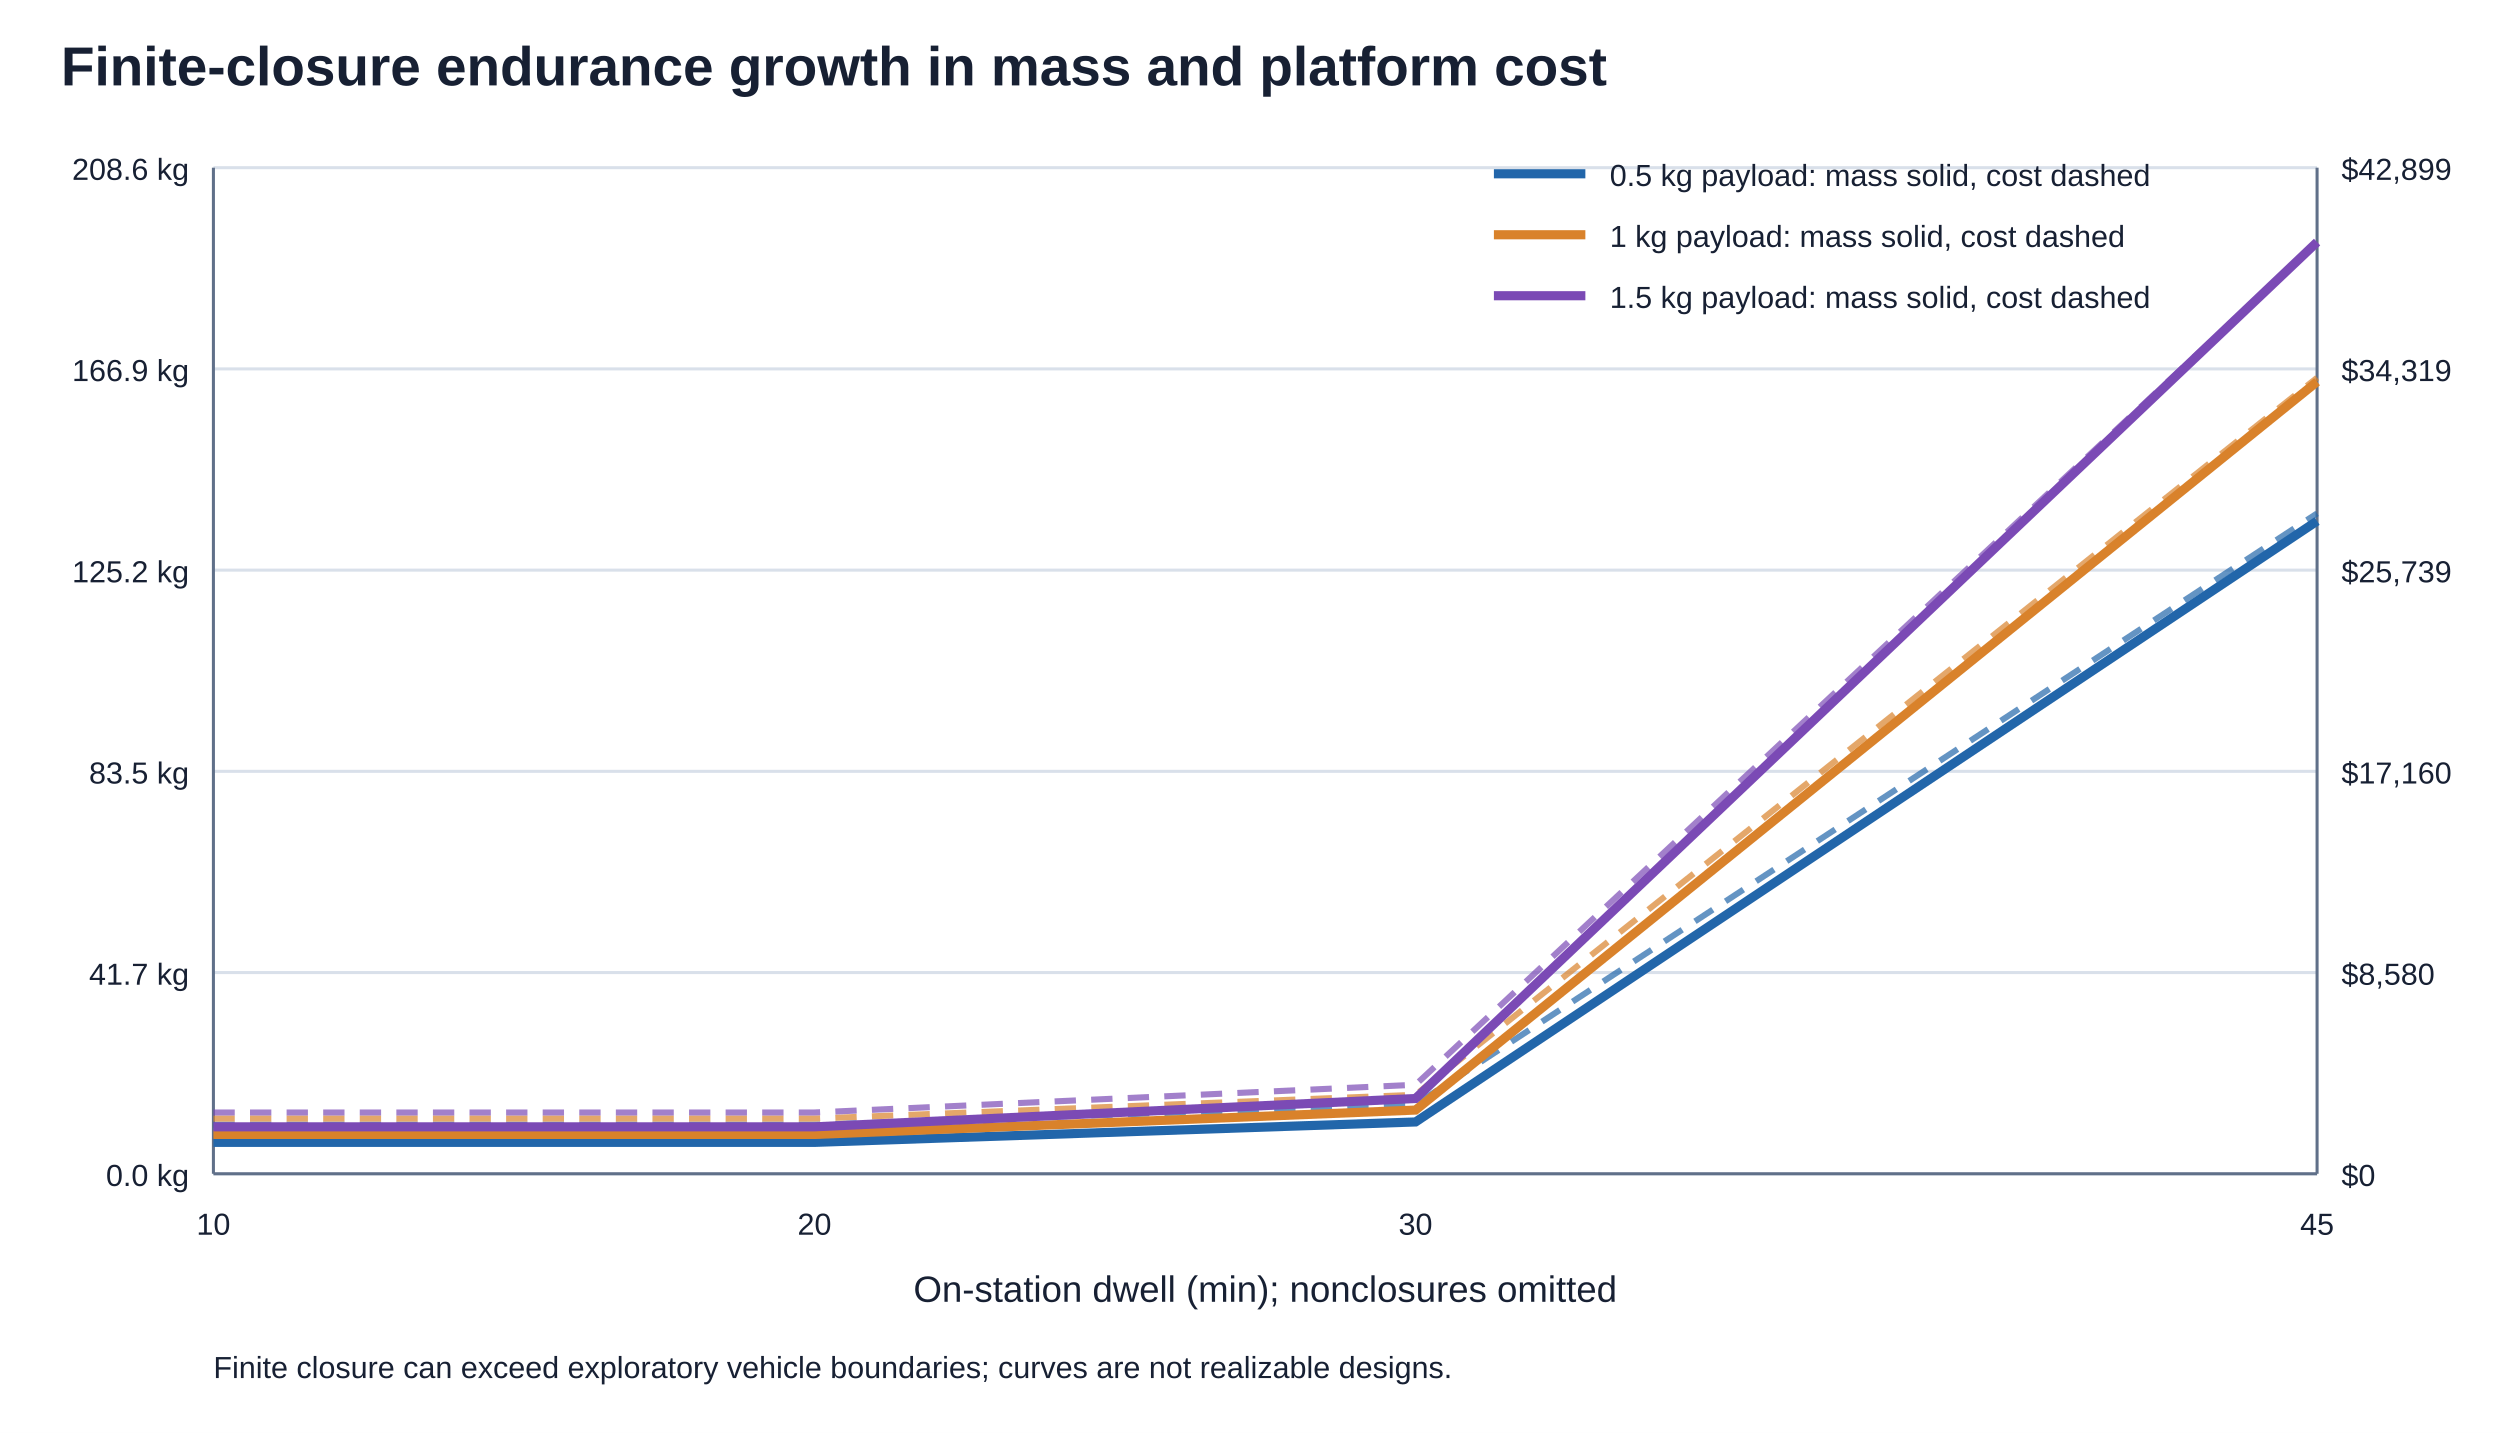
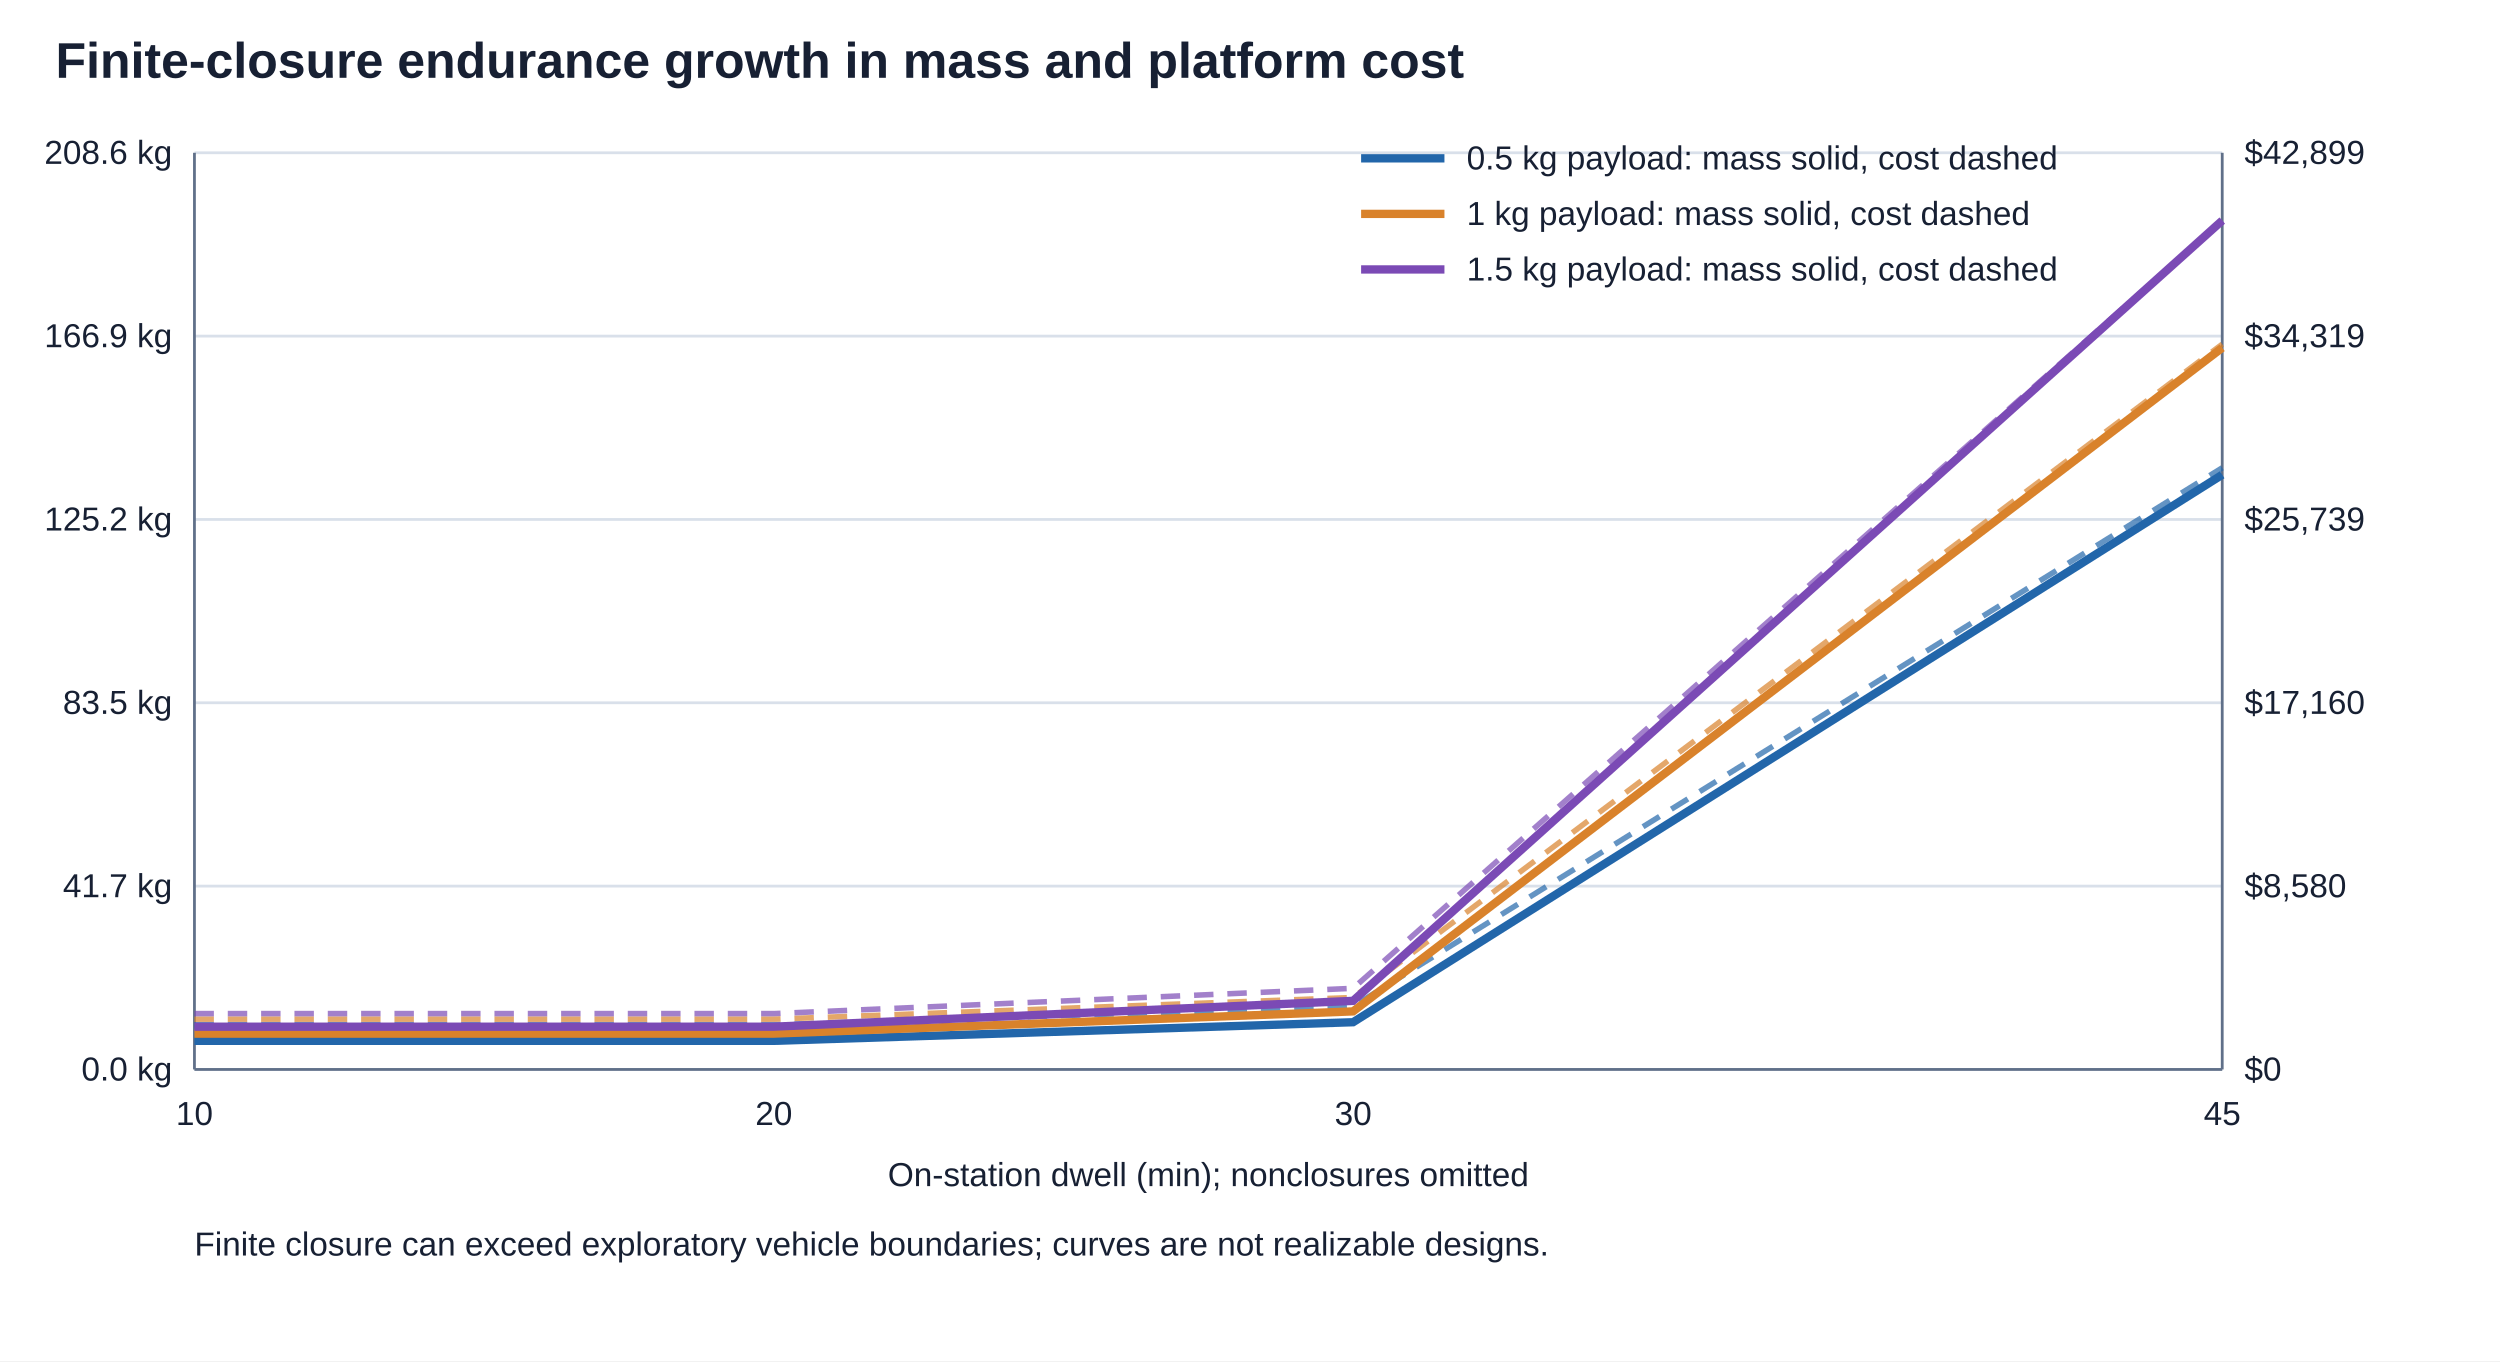
- <svg xmlns="http://www.w3.org/2000/svg" width="820" height="470" viewBox="0 0 820 470" role="img" aria-labelledby="title desc">
-   <style>text{font-family:Arial,sans-serif;fill:#172033}.axis{stroke:#607089;stroke-width:1}.grid{stroke:#d9e0ea;stroke-width:1}.label{font-size:12px}.small{font-size:10px}.title{font-size:18px;font-weight:700}</style>
-   <rect width="820" height="470" fill="#ffffff" />
+ <svg xmlns="http://www.w3.org/2000/svg" width="900" height="490" viewBox="0 0 900 490" role="img" aria-labelledby="title desc">
+   <style>text{font-family:Arial,sans-serif;fill:#172033}.axis{stroke:#607089;stroke-width:1}.grid{stroke:#d9e0ea;stroke-width:1}.label{font-size:12px}.small{font-size:12px}.title{font-size:18px;font-weight:700}</style>
+   <rect width="900" height="490" fill="#ffffff" />
  <text x="20" y="28" class="title">Finite-closure endurance growth in mass and platform cost</text>
  <text x="70" y="452" class="small">Finite closure can exceed exploratory vehicle boundaries; curves are not realizable designs.</text>
-   <line x1="70" y1="385.0" x2="760" y2="385.0" class="grid" />
+   <line x1="70" y1="385.0" x2="800" y2="385.0" class="grid" />
  <text x="62" y="389.0" text-anchor="end" class="small">0.0 kg</text>
-   <text x="768" y="389.0" class="small">$0</text>
-   <line x1="70" y1="319.0" x2="760" y2="319.0" class="grid" />
+   <text x="808" y="389.0" class="small">$0</text>
+   <line x1="70" y1="319.0" x2="800" y2="319.0" class="grid" />
  <text x="62" y="323.0" text-anchor="end" class="small">41.7 kg</text>
-   <text x="768" y="323.0" class="small">$8,580</text>
-   <line x1="70" y1="253.0" x2="760" y2="253.0" class="grid" />
+   <text x="808" y="323.0" class="small">$8,580</text>
+   <line x1="70" y1="253.0" x2="800" y2="253.0" class="grid" />
  <text x="62" y="257.0" text-anchor="end" class="small">83.5 kg</text>
-   <text x="768" y="257.0" class="small">$17,160</text>
-   <line x1="70" y1="187.0" x2="760" y2="187.0" class="grid" />
+   <text x="808" y="257.0" class="small">$17,160</text>
+   <line x1="70" y1="187.0" x2="800" y2="187.0" class="grid" />
  <text x="62" y="191.0" text-anchor="end" class="small">125.2 kg</text>
-   <text x="768" y="191.0" class="small">$25,739</text>
-   <line x1="70" y1="121.0" x2="760" y2="121.0" class="grid" />
+   <text x="808" y="191.0" class="small">$25,739</text>
+   <line x1="70" y1="121.0" x2="800" y2="121.0" class="grid" />
  <text x="62" y="125.0" text-anchor="end" class="small">166.9 kg</text>
-   <text x="768" y="125.0" class="small">$34,319</text>
-   <line x1="70" y1="55.0" x2="760" y2="55.0" class="grid" />
+   <text x="808" y="125.0" class="small">$34,319</text>
+   <line x1="70" y1="55.0" x2="800" y2="55.0" class="grid" />
  <text x="62" y="59.0" text-anchor="end" class="small">208.6 kg</text>
-   <text x="768" y="59.0" class="small">$42,899</text>
+   <text x="808" y="59.0" class="small">$42,899</text>
  <line x1="70" y1="55" x2="70" y2="385" class="axis" />
-   <line x1="760" y1="55" x2="760" y2="385" class="axis" />
-   <line x1="70" y1="385" x2="760" y2="385" class="axis" />
+   <line x1="800" y1="55" x2="800" y2="385" class="axis" />
+   <line x1="70" y1="385" x2="800" y2="385" class="axis" />
  <text x="70.0" y="405" text-anchor="middle" class="small">10</text>
-   <text x="267.143" y="405" text-anchor="middle" class="small">20</text>
-   <text x="464.286" y="405" text-anchor="middle" class="small">30</text>
-   <text x="760.0" y="405" text-anchor="middle" class="small">45</text>
-   <text x="415.0" y="427" text-anchor="middle" class="label">On-station dwell (min); nonclosures omitted</text>
-   <polyline points="70.0,374.7 267.1,374.7 464.3,368.0 760.0,170.9" fill="none" stroke="#2266aa" stroke-width="3" />
-   <polyline points="70.0,368.9 267.1,368.9 464.3,362.3 760.0,168.4" fill="none" stroke="#2266aa" stroke-width="2" stroke-dasharray="7 5" opacity="0.7" />
+   <text x="278.571" y="405" text-anchor="middle" class="small">20</text>
+   <text x="487.143" y="405" text-anchor="middle" class="small">30</text>
+   <text x="800.0" y="405" text-anchor="middle" class="small">45</text>
+   <text x="435.0" y="427" text-anchor="middle" class="label">On-station dwell (min); nonclosures omitted</text>
+   <polyline points="70.0,374.7 278.6,374.7 487.1,368.0 800.0,170.9" fill="none" stroke="#2266aa" stroke-width="3" />
+   <polyline points="70.0,368.9 278.6,368.9 487.1,362.3 800.0,168.4" fill="none" stroke="#2266aa" stroke-width="2" stroke-dasharray="7 5" opacity="0.7" />
  <line x1="490" y1="57" x2="520" y2="57" stroke="#2266aa" stroke-width="3" />
  <text x="528" y="61" class="small">0.5 kg payload: mass solid, cost dashed</text>
-   <polyline points="70.0,372.1 267.1,372.1 464.3,364.1 760.0,125.2" fill="none" stroke="#d9822b" stroke-width="3" />
-   <polyline points="70.0,366.9 267.1,366.9 464.3,359.1 760.0,123.9" fill="none" stroke="#d9822b" stroke-width="2" stroke-dasharray="7 5" opacity="0.7" />
+   <polyline points="70.0,372.1 278.6,372.1 487.1,364.1 800.0,125.2" fill="none" stroke="#d9822b" stroke-width="3" />
+   <polyline points="70.0,366.9 278.6,366.9 487.1,359.1 800.0,123.9" fill="none" stroke="#d9822b" stroke-width="2" stroke-dasharray="7 5" opacity="0.7" />
  <line x1="490" y1="77" x2="520" y2="77" stroke="#d9822b" stroke-width="3" />
  <text x="528" y="81" class="small">1 kg payload: mass solid, cost dashed</text>
-   <polyline points="70.0,369.6 267.1,369.6 464.3,360.3 760.0,79.4" fill="none" stroke="#7b4ab5" stroke-width="3" />
-   <polyline points="70.0,364.9 267.1,364.9 464.3,355.8 760.0,79.4" fill="none" stroke="#7b4ab5" stroke-width="2" stroke-dasharray="7 5" opacity="0.7" />
+   <polyline points="70.0,369.6 278.6,369.6 487.1,360.3 800.0,79.4" fill="none" stroke="#7b4ab5" stroke-width="3" />
+   <polyline points="70.0,364.9 278.6,364.9 487.1,355.8 800.0,79.4" fill="none" stroke="#7b4ab5" stroke-width="2" stroke-dasharray="7 5" opacity="0.7" />
  <line x1="490" y1="97" x2="520" y2="97" stroke="#7b4ab5" stroke-width="3" />
  <text x="528" y="101" class="small">1.5 kg payload: mass solid, cost dashed</text>
</svg>
